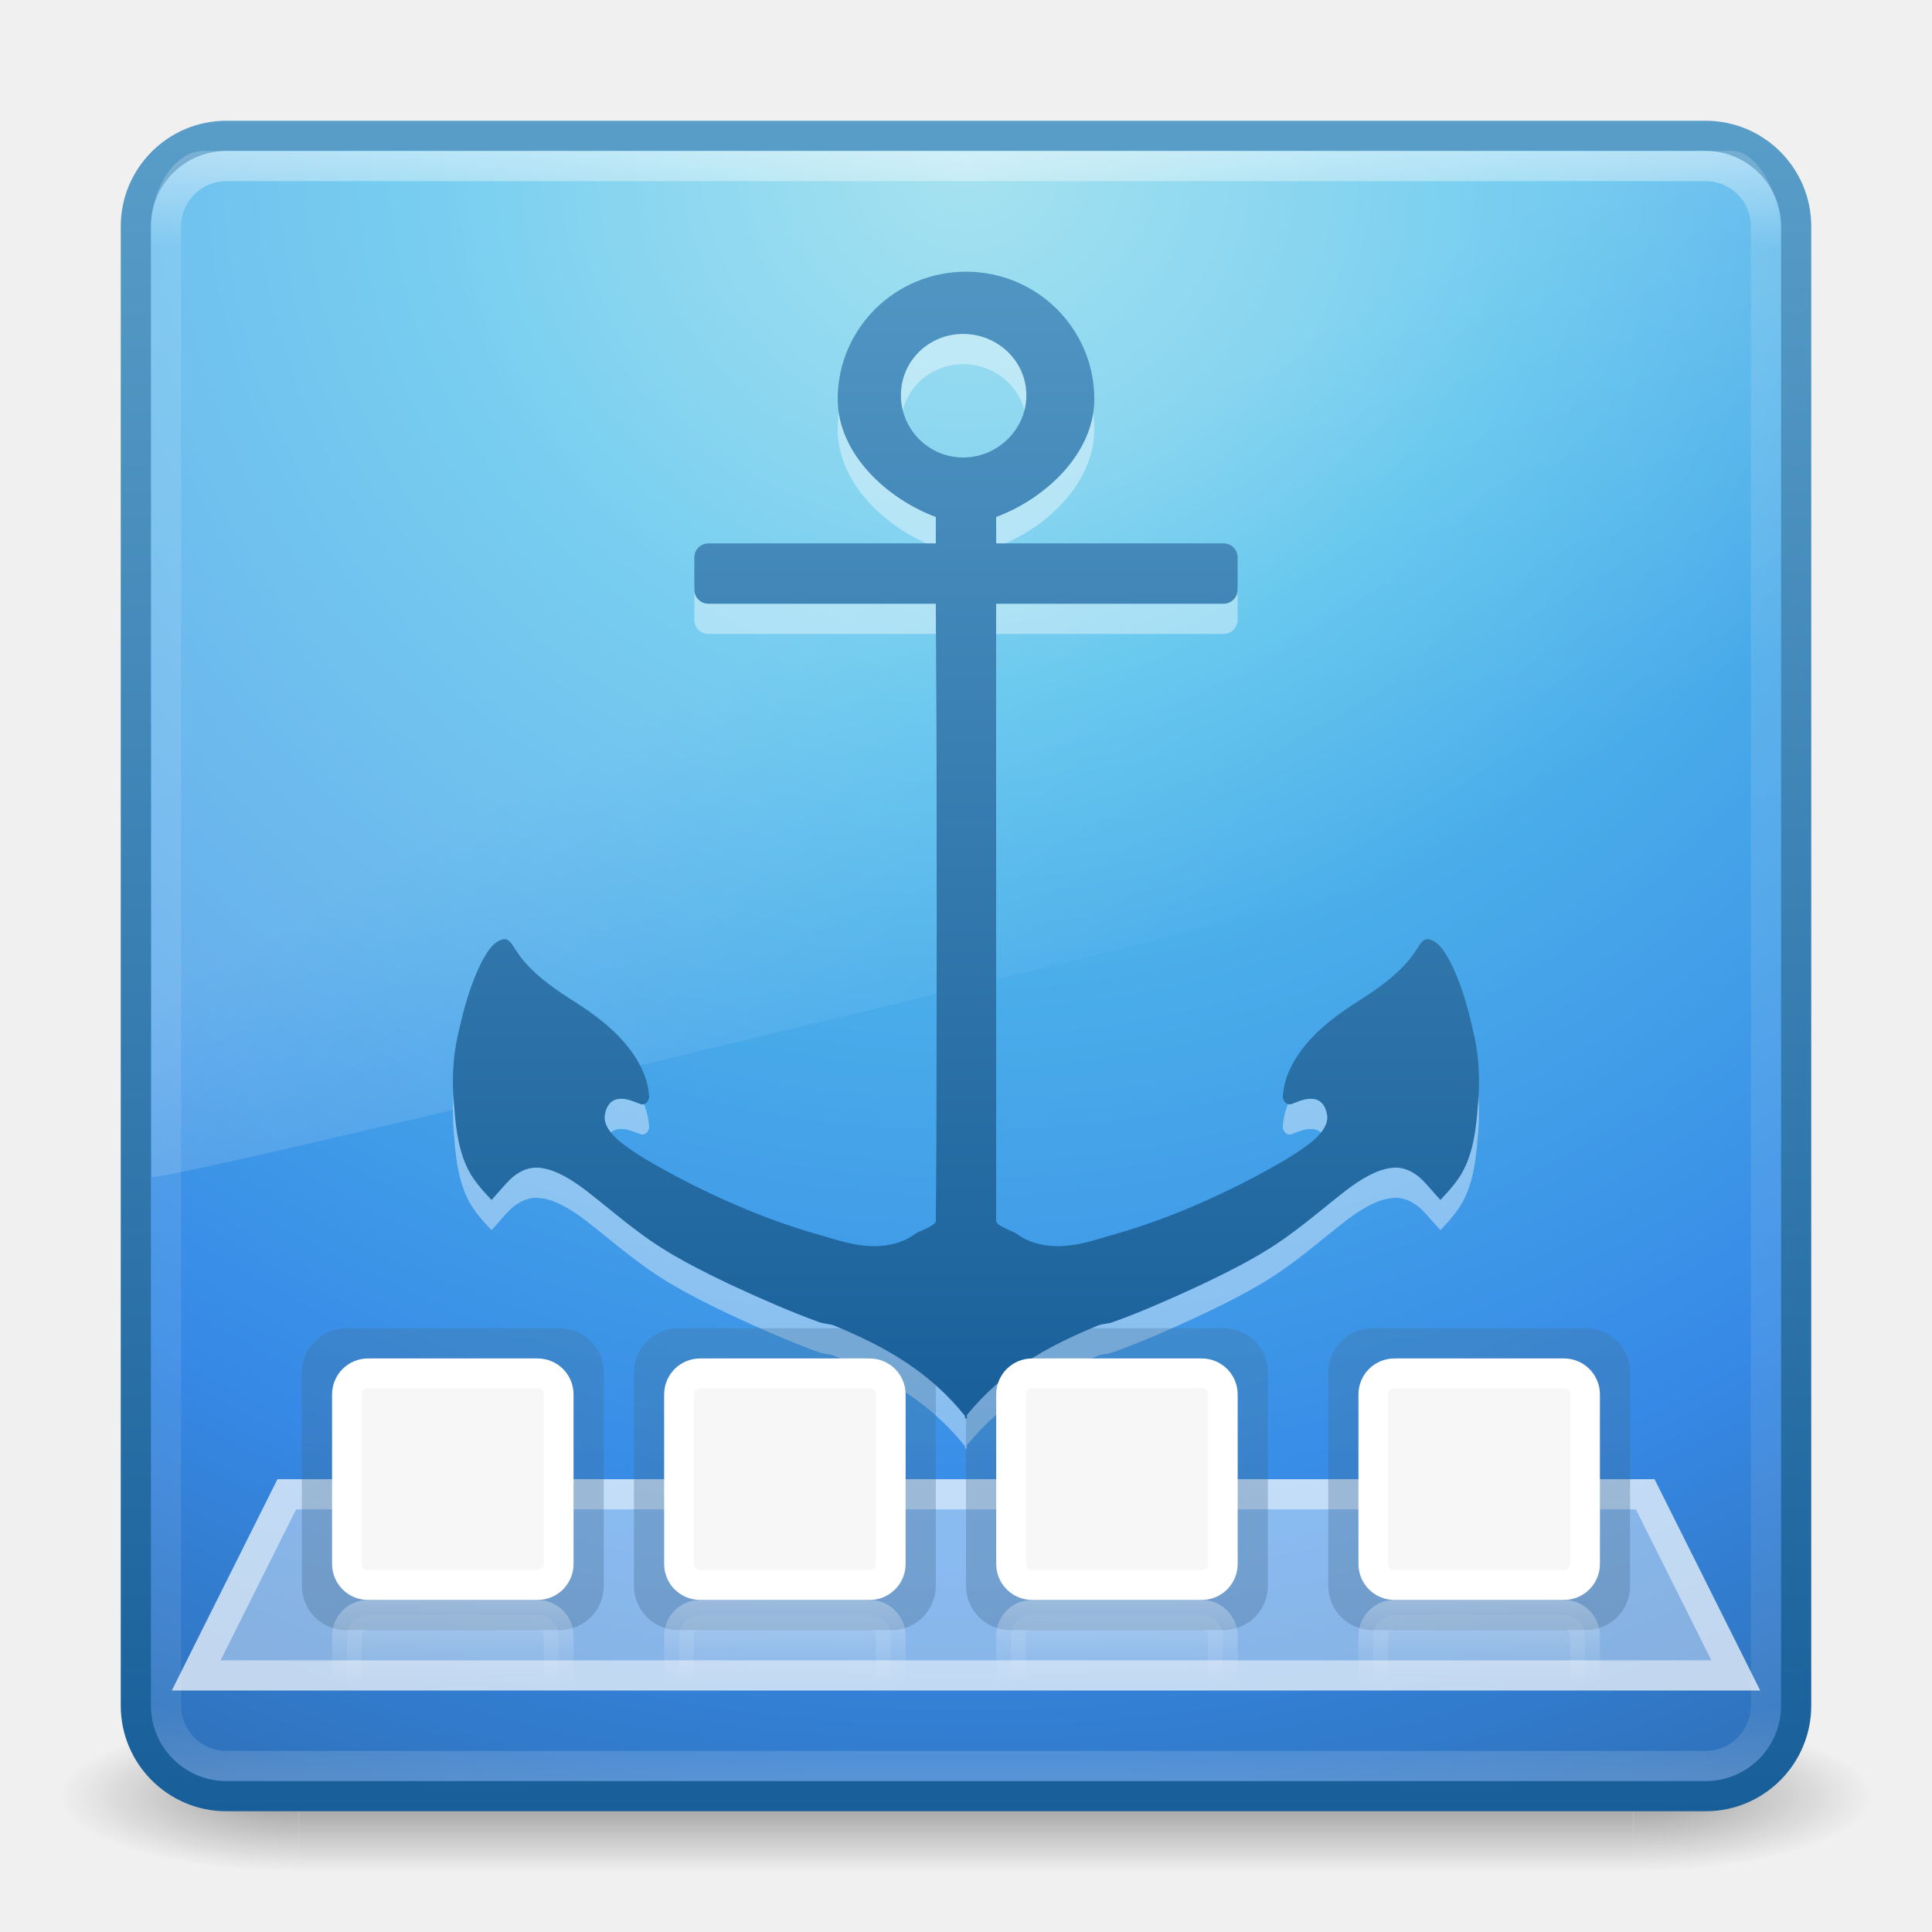
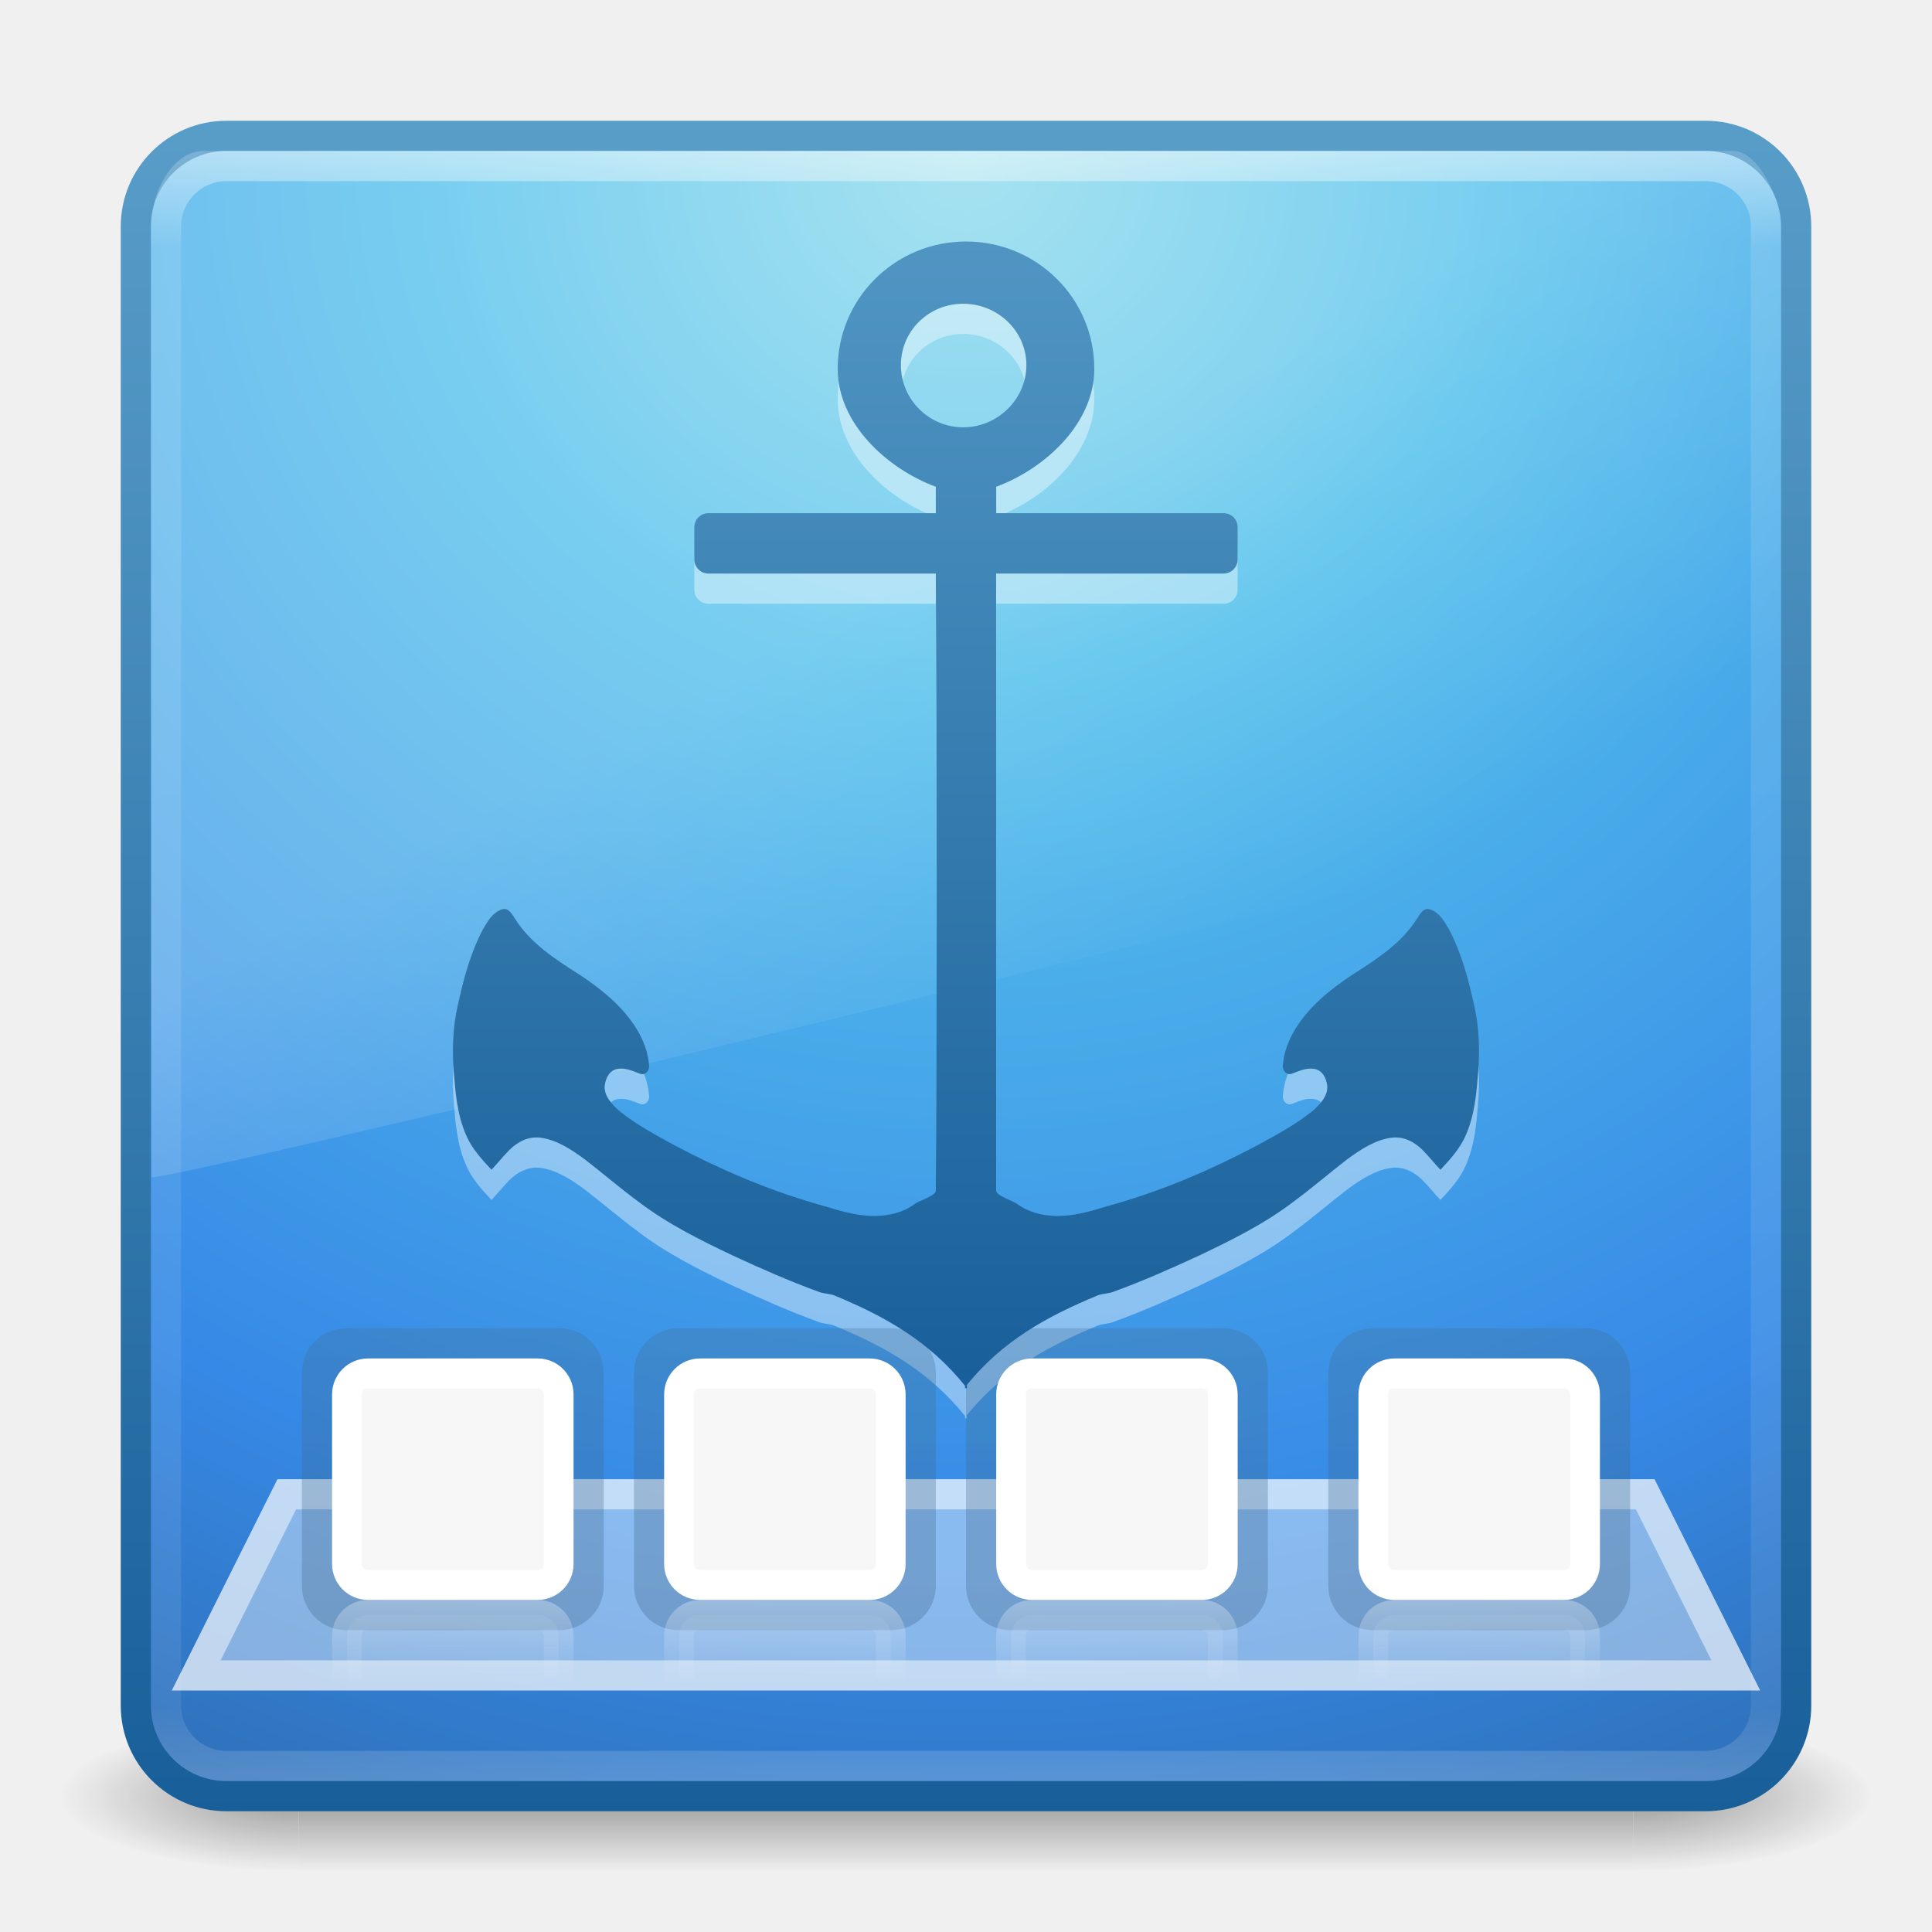
<svg xmlns="http://www.w3.org/2000/svg" xmlns:xlink="http://www.w3.org/1999/xlink" width="64px" height="64px" id="svg4087" version="1.1">
  <defs id="defs4089">
    <linearGradient xlink:href="#linearGradient3994" id="linearGradient4000" x1="32.333" y1="53.11" x2="32.333" y2="55.826" gradientUnits="userSpaceOnUse" />
    <linearGradient id="linearGradient3994">
      <stop style="stop-color:#f7f7f7;stop-opacity:1;" offset="0" id="stop3996" />
      <stop style="stop-color:#f7f7f7;stop-opacity:0;" offset="1" id="stop3998" />
    </linearGradient>
    <linearGradient xlink:href="#linearGradient4002" id="linearGradient4008" x1="32.333" y1="53.11" x2="32.333" y2="55.826" gradientUnits="userSpaceOnUse" />
    <linearGradient id="linearGradient4002">
      <stop style="stop-color:#ffffff;stop-opacity:1;" offset="0" id="stop4004" />
      <stop style="stop-color:#ffffff;stop-opacity:0;" offset="1" id="stop4006" />
    </linearGradient>
-     <linearGradient xlink:href="#linearGradient3707-319-631-407-324" id="linearGradient4009" x1="33.076" y1="52.348" x2="33.076" y2="8.137" gradientUnits="userSpaceOnUse" gradientTransform="translate(0,-4.999999)" />
+     <linearGradient xlink:href="#linearGradient3707-319-631-407-324" id="linearGradient4009" x1="33.076" y1="52.348" x2="33.076" y2="8.137" gradientUnits="userSpaceOnUse" gradientTransform="translate(0,-5.999999)" />
    <linearGradient id="linearGradient3707-319-631-407-324">
      <stop offset="0" style="stop-color:#185f9a;stop-opacity:1;" id="stop3760" />
      <stop offset="1" style="stop-color:#599ec9;stop-opacity:1;" id="stop3762" />
    </linearGradient>
    <linearGradient y2="-61.256" x2="19.875" y1="38.245" x1="19.875" gradientTransform="matrix(-0.5,0,0,0.5,41.43148,39.5)" gradientUnits="userSpaceOnUse" id="linearGradient3153-4" xlink:href="#linearGradient3707-319-631-407-1-846-5-4-5-2" />
    <linearGradient id="linearGradient3707-319-631-407-1-846-5-4-5-2">
      <stop id="stop3788-4-8-9-54" style="stop-color:#365a7c;stop-opacity:1" offset="0" />
      <stop id="stop3790-2-1-9-7" style="stop-color:#5ea1ca;stop-opacity:1;" offset="1" />
    </linearGradient>
    <linearGradient xlink:href="#linearGradient8265-821-176-38-919-66-249-7-7" id="linearGradient3158" gradientUnits="userSpaceOnUse" gradientTransform="matrix(1.17234,0,0,1.843414,3.808988,-5.529972)" x1="16.626" y1="15.298" x2="20.055" y2="24.628" />
    <linearGradient id="linearGradient8265-821-176-38-919-66-249-7-7">
      <stop id="stop2687-1-9" style="stop-color:#ffffff;stop-opacity:1" offset="0" />
      <stop id="stop2689-5-4" style="stop-color:#ffffff;stop-opacity:0" offset="1" />
    </linearGradient>
    <linearGradient y2="43" x2="24" y1="5" x1="24" gradientTransform="matrix(1.432432,0,0,1.432432,-2.378375,-2.378364)" gradientUnits="userSpaceOnUse" id="linearGradient3107" xlink:href="#linearGradient3924" />
    <linearGradient id="linearGradient3924">
      <stop id="stop3926" style="stop-color:#ffffff;stop-opacity:1" offset="0" />
      <stop id="stop3928" style="stop-color:#ffffff;stop-opacity:0.235" offset="0.063" />
      <stop id="stop3930" style="stop-color:#ffffff;stop-opacity:0.157" offset="0.951" />
      <stop id="stop3932" style="stop-color:#ffffff;stop-opacity:0.392" offset="1" />
    </linearGradient>
    <radialGradient xlink:href="#linearGradient2867-449-88-871-390-598-476-591-434-148-57-177" id="radialGradient3164" gradientUnits="userSpaceOnUse" gradientTransform="matrix(2.7399122e-8,3.295755,-3.486516,-6.0720391e-8,61.4604,-19.38241)" cx="7.496" cy="8.45" fx="7.496" fy="8.45" r="20" />
    <linearGradient id="linearGradient2867-449-88-871-390-598-476-591-434-148-57-177">
      <stop offset="0" style="stop-color:#90dbec;stop-opacity:1;" id="stop3750" />
      <stop offset="0.262" style="stop-color:#55c1ec;stop-opacity:1;" id="stop3752" />
      <stop offset="0.705" style="stop-color:#3689e6;stop-opacity:1;" id="stop3754" />
      <stop offset="1" style="stop-color:#2b63a0;stop-opacity:1;" id="stop3756" />
    </linearGradient>
    <linearGradient xlink:href="#linearGradient3707-319-631-407-324" id="linearGradient3166" gradientUnits="userSpaceOnUse" gradientTransform="matrix(1.410257,0,0,1.410257,-1.846154,-1.846154)" x1="24" y1="44" x2="24" y2="3.899" />
    <radialGradient cx="4.993" cy="43.5" r="2.5" fx="4.993" fy="43.5" id="radialGradient2873-966-168" xlink:href="#linearGradient3688-166-749" gradientUnits="userSpaceOnUse" gradientTransform="matrix(2.003784,0,0,1.4,27.98813,-17.4)" />
    <linearGradient id="linearGradient3688-166-749">
      <stop id="stop2883" style="stop-color:#181818;stop-opacity:1" offset="0" />
      <stop id="stop2885" style="stop-color:#181818;stop-opacity:0" offset="1" />
    </linearGradient>
    <radialGradient cx="4.993" cy="43.5" r="2.5" fx="4.993" fy="43.5" id="radialGradient2875-742-326" xlink:href="#linearGradient3688-464-309" gradientUnits="userSpaceOnUse" gradientTransform="matrix(2.003784,0,0,1.4,-20.01187,-104.4)" />
    <linearGradient id="linearGradient3688-464-309">
      <stop id="stop2889" style="stop-color:#181818;stop-opacity:1" offset="0" />
      <stop id="stop2891" style="stop-color:#181818;stop-opacity:0" offset="1" />
    </linearGradient>
    <linearGradient x1="25.058" y1="47.028" x2="25.058" y2="39.999" id="linearGradient2877-634-617" xlink:href="#linearGradient3702-501-757" gradientUnits="userSpaceOnUse" />
    <linearGradient id="linearGradient3702-501-757">
      <stop id="stop2895" style="stop-color:#181818;stop-opacity:0" offset="0" />
      <stop id="stop2897" style="stop-color:#181818;stop-opacity:1" offset="0.5" />
      <stop id="stop2899" style="stop-color:#181818;stop-opacity:0" offset="1" />
    </linearGradient>
  </defs>
  <g id="layer1">
    <g style="display:inline" id="g2036" transform="matrix(1.500002,0,0,0.5555561,-4.000011,35.88888)">
      <g style="opacity:0.4" id="g3712" transform="matrix(1.052632,0,0,1.285713,-1.263158,-13.42854)">
        <rect style="fill:url(#radialGradient2873-966-168);fill-opacity:1;stroke:none" id="rect2801" y="40" x="38" height="7" width="5" />
        <rect style="fill:url(#radialGradient2875-742-326);fill-opacity:1;stroke:none" id="rect3696" transform="scale(-1,-1)" y="-47" x="-10" height="7" width="5" />
        <rect style="fill:url(#linearGradient2877-634-617);fill-opacity:1;stroke:none" id="rect3700" y="40" x="10" height="7" width="28" />
      </g>
    </g>
    <rect style="color:#000000;fill:url(#radialGradient3164);fill-opacity:1;fill-rule:nonzero;stroke:url(#linearGradient3166);stroke-width:1;stroke-linecap:round;stroke-linejoin:round;stroke-miterlimit:4;stroke-opacity:1;stroke-dasharray:none;stroke-dashoffset:0;marker:none;visibility:visible;display:inline;overflow:visible;enable-background:accumulate" id="rect5505-21" y="4.5" x="4.5" ry="3" rx="3" height="55" width="55" />
    <rect style="opacity:0.5;fill:none;stroke:url(#linearGradient3107);stroke-width:1;stroke-linecap:round;stroke-linejoin:round;stroke-miterlimit:4;stroke-opacity:1;stroke-dasharray:none;stroke-dashoffset:0" id="rect6741" y="5.5" x="5.5" ry="2" rx="2" height="53" width="53" />
    <path style="opacity:0.2;fill:url(#linearGradient3158);fill-opacity:1;fill-rule:evenodd;stroke:none" id="path3333" d="M 6.729,5 C 5.764,5 5,6.293 5,7.55 L 5.018,39 C 6.571,38.966 57.821,26.467 59,25.866 L 59,7.55 C 59,6.589 58.245,5 57.409,5 L 6.729,5 z" />
-     <path d="m 32,10 c -2.35,0 -4.251,1.888 -4.25,4.219 -5.49e-4,1.811 1.634,3.307 3.25,3.906 0.002,0.292 -0.002,0.583 0,0.875 l -7.531,0 c -0.261,0 -0.469,0.208 -0.469,0.469 l 0,1.062 c 0,0.261 0.208,0.469 0.469,0.469 l 7.531,0 c 0.035,6.812 0.043,13.625 0,20.438 0.011,0.168 -0.551,0.338 -0.688,0.438 -0.388,0.288 -0.836,0.393 -1.312,0.406 -0.757,-0.005 -1.244,-0.207 -1.969,-0.406 -1.636,-0.475 -3.188,-1.142 -4.688,-1.938 -0.631,-0.348 -1.251,-0.674 -1.812,-1.125 -0.242,-0.205 -0.526,-0.505 -0.5,-0.844 0.033,-0.257 0.153,-0.516 0.438,-0.562 0.257,-0.04 0.492,0.071 0.719,0.156 0.196,0.084 0.344,-0.12 0.312,-0.281 -0.031,-0.425 -0.184,-0.819 -0.406,-1.188 -0.462,-0.754 -1.169,-1.33 -1.906,-1.812 -0.787,-0.499 -1.626,-1.045 -2.125,-1.844 -0.099,-0.148 -0.215,-0.391 -0.438,-0.312 -0.309,0.1 -0.474,0.397 -0.625,0.656 -0.426,0.805 -0.652,1.679 -0.844,2.562 -0.158,0.703 -0.18,1.44 -0.125,2.156 0.057,0.716 0.114,1.425 0.406,2.094 0.184,0.44 0.521,0.812 0.844,1.156 0.206,-0.216 0.383,-0.445 0.594,-0.656 0.273,-0.272 0.632,-0.459 1.031,-0.406 0.543,0.069 1.042,0.406 1.469,0.719 0.601,0.465 1.168,0.955 1.781,1.406 0.97,0.736 2.026,1.259 3.125,1.781 0.915,0.422 1.863,0.844 2.812,1.188 0.17,0.074 0.358,0.064 0.531,0.125 1.71,0.706 3.16,1.527 4.344,3 0.002,0.02 -0.002,0.074 0,0.094 0.014,-0.017 0.018,-0.014 0.031,-0.031 0.014,0.017 0.018,0.014 0.031,0.031 0.009,-0.041 -0.009,-0.084 0,-0.125 1.18,-1.456 2.645,-2.267 4.344,-2.969 0.173,-0.061 0.361,-0.051 0.531,-0.125 0.95,-0.343 1.897,-0.765 2.812,-1.188 1.099,-0.523 2.155,-1.045 3.125,-1.781 0.613,-0.451 1.18,-0.942 1.781,-1.406 0.427,-0.313 0.925,-0.649 1.469,-0.719 0.399,-0.053 0.759,0.134 1.031,0.406 0.21,0.212 0.388,0.44 0.594,0.656 0.322,-0.344 0.66,-0.717 0.844,-1.156 0.292,-0.669 0.349,-1.377 0.406,-2.094 0.055,-0.716 0.033,-1.454 -0.125,-2.156 -0.192,-0.883 -0.418,-1.758 -0.844,-2.562 -0.151,-0.259 -0.316,-0.557 -0.625,-0.656 -0.222,-0.078 -0.338,0.165 -0.438,0.312 -0.499,0.799 -1.338,1.344 -2.125,1.844 -0.737,0.482 -1.445,1.058 -1.906,1.812 -0.222,0.368 -0.375,0.762 -0.406,1.188 -0.031,0.161 0.117,0.365 0.312,0.281 0.227,-0.085 0.462,-0.197 0.719,-0.156 0.285,0.047 0.405,0.306 0.438,0.562 0.026,0.339 -0.258,0.639 -0.5,0.844 -0.562,0.451 -1.181,0.777 -1.812,1.125 -1.5,0.795 -3.051,1.462 -4.688,1.938 -0.725,0.199 -1.211,0.402 -1.969,0.406 -0.476,-0.013 -0.925,-0.119 -1.312,-0.406 -0.137,-0.099 -0.698,-0.269 -0.688,-0.438 0,-13.126 0,-15.814 0,-20.438 l 7.531,0 c 0.261,0 0.469,-0.208 0.469,-0.469 l 0,-1.062 C 41,19.208 40.792,19 40.531,19 l -7.531,0 c 0,-0.212 0,-0.655 0,-0.875 1.616,-0.599 3.251,-2.095 3.25,-3.906 C 36.251,11.888 34.35,10 32,10 z m -0.094,2.062 c 1.141,10e-7 2.094,0.9 2.094,2.031 3.42e-4,1.131 -0.953,2.062 -2.094,2.062 -1.141,-1e-6 -2.063,-0.931 -2.062,-2.062 -3.44e-4,-1.131 0.922,-2.031 2.062,-2.031 z" id="path1919" style="opacity:0.4;fill:#ffffff;fill-opacity:1;fill-rule:nonzero;stroke:none" />
+     <path d="m 32,9 c -2.35,0 -4.251,1.888 -4.25,4.219 -5.49e-4,1.811 1.634,3.307 3.25,3.906 0.002,0.292 -0.002,0.583 0,0.875 l -7.531,0 c -0.261,0 -0.469,0.208 -0.469,0.469 l 0,1.062 c 0,0.261 0.208,0.469 0.469,0.469 l 7.531,0 c 0.035,6.812 0.043,13.625 0,20.438 0.011,0.168 -0.551,0.338 -0.688,0.438 -0.388,0.288 -0.836,0.393 -1.312,0.406 -0.757,-0.005 -1.244,-0.207 -1.969,-0.406 -1.636,-0.475 -3.188,-1.142 -4.688,-1.938 -0.631,-0.348 -1.251,-0.674 -1.812,-1.125 -0.242,-0.205 -0.526,-0.505 -0.5,-0.844 0.033,-0.257 0.153,-0.516 0.438,-0.562 0.257,-0.04 0.492,0.071 0.719,0.156 0.196,0.084 0.344,-0.12 0.312,-0.281 -0.031,-0.425 -0.184,-0.819 -0.406,-1.188 -0.462,-0.754 -1.169,-1.33 -1.906,-1.812 -0.787,-0.499 -1.626,-1.045 -2.125,-1.844 -0.099,-0.148 -0.215,-0.391 -0.438,-0.312 -0.309,0.1 -0.474,0.397 -0.625,0.656 -0.426,0.805 -0.652,1.679 -0.844,2.562 -0.158,0.703 -0.18,1.44 -0.125,2.156 0.057,0.716 0.114,1.425 0.406,2.094 0.184,0.44 0.521,0.812 0.844,1.156 0.206,-0.216 0.383,-0.445 0.594,-0.656 0.273,-0.272 0.632,-0.459 1.031,-0.406 0.543,0.069 1.042,0.406 1.469,0.719 0.601,0.465 1.168,0.955 1.781,1.406 0.97,0.736 2.026,1.259 3.125,1.781 0.915,0.422 1.863,0.844 2.812,1.188 0.17,0.074 0.358,0.064 0.531,0.125 1.71,0.706 3.16,1.527 4.344,3 0.002,0.02 -0.002,0.074 0,0.094 0.014,-0.017 0.018,-0.014 0.031,-0.031 0.014,0.017 0.018,0.014 0.031,0.031 0.009,-0.041 -0.009,-0.084 0,-0.125 1.18,-1.456 2.645,-2.267 4.344,-2.969 0.173,-0.061 0.361,-0.051 0.531,-0.125 0.95,-0.343 1.897,-0.765 2.812,-1.188 1.099,-0.523 2.155,-1.045 3.125,-1.781 0.613,-0.451 1.18,-0.942 1.781,-1.406 0.427,-0.313 0.925,-0.649 1.469,-0.719 0.399,-0.053 0.759,0.134 1.031,0.406 0.21,0.212 0.388,0.44 0.594,0.656 0.322,-0.344 0.66,-0.717 0.844,-1.156 0.292,-0.669 0.349,-1.377 0.406,-2.094 0.055,-0.716 0.033,-1.454 -0.125,-2.156 -0.192,-0.883 -0.418,-1.758 -0.844,-2.562 -0.151,-0.259 -0.316,-0.557 -0.625,-0.656 -0.222,-0.078 -0.338,0.165 -0.438,0.312 -0.499,0.799 -1.338,1.344 -2.125,1.844 -0.737,0.482 -1.445,1.058 -1.906,1.812 -0.222,0.368 -0.375,0.762 -0.406,1.188 -0.031,0.161 0.117,0.365 0.312,0.281 0.227,-0.085 0.462,-0.197 0.719,-0.156 0.285,0.047 0.405,0.306 0.438,0.562 0.026,0.339 -0.258,0.639 -0.5,0.844 -0.562,0.451 -1.181,0.777 -1.812,1.125 -1.5,0.795 -3.051,1.462 -4.688,1.938 -0.725,0.199 -1.211,0.402 -1.969,0.406 -0.476,-0.013 -0.925,-0.119 -1.312,-0.406 -0.137,-0.099 -0.698,-0.269 -0.688,-0.438 0,-13.126 0,-15.814 0,-20.438 l 7.531,0 c 0.261,0 0.469,-0.208 0.469,-0.469 l 0,-1.062 C 41,18.208 40.792,18 40.531,18 l -7.531,0 c 0,-0.212 0,-0.655 0,-0.875 1.616,-0.599 3.251,-2.095 3.25,-3.906 C 36.251,10.888 34.35,9 32,9 z m -0.094,2.062 c 1.141,10e-7 2.094,0.9 2.094,2.031 3.42e-4,1.131 -0.953,2.062 -2.094,2.062 -1.141,-10e-7 -2.063,-0.931 -2.062,-2.062 -3.44e-4,-1.131 0.922,-2.031 2.062,-2.031 z" id="path1919" style="opacity:0.4;fill:#ffffff;fill-opacity:1;fill-rule:nonzero;stroke:none" />
    <path style="opacity:0.7;fill:#ffffff;fill-opacity:0.588;stroke:#ffffff;stroke-width:1px;stroke-linecap:butt;stroke-linejoin:miter;stroke-opacity:1" d="m 6.5,55.5 51,0 -3,-6 -45,0 z" id="path4306" />
    <path id="path3130-43" style="opacity:0.3;color:#000000;fill:url(#linearGradient3153-4);fill-opacity:1;fill-rule:nonzero;stroke:none;stroke-width:1;marker:none;visibility:visible;display:inline;overflow:visible;enable-background:accumulate" d="m 29.531,44 -7.061,0 C 21.655,44 21,44.655 21,45.469 l 0,7.061 C 21,53.345 21.655,54 22.469,54 l 7.061,0 C 30.345,54 31,53.345 31,52.531 l 0,-7.061 C 31,44.655 30.345,44 29.531,44 z m 11,0 -7.061,0 C 32.655,44 32,44.655 32,45.469 l 0,7.061 C 32,53.345 32.655,54 33.469,54 l 7.061,0 C 41.345,54 42,53.345 42,52.531 l 0,-7.061 C 42,44.655 41.345,44 40.531,44 z m 12,0 -7.061,0 C 44.655,44 44,44.655 44,45.469 l 0,7.061 C 44,53.345 44.655,54 45.469,54 l 7.061,0 C 53.345,54 54,53.345 54,52.531 l 0,-7.061 C 54,44.655 53.345,44 52.531,44 z m -34,0 -7.061,0 C 10.655,44 10,44.655 10,45.469 l 0,7.061 C 10,53.345 10.655,54 11.469,54 l 7.061,0 C 19.345,54 20,53.345 20,52.531 l 0,-7.061 C 20,44.655 19.345,44 18.531,44 z" />
-     <path d="m 32,9 c -2.35,0 -4.251,1.888 -4.25,4.219 -5.49e-4,1.811 1.634,3.307 3.25,3.906 0.002,0.292 -0.002,0.583 0,0.875 l -7.531,0 c -0.261,0 -0.469,0.208 -0.469,0.469 l 0,1.062 c 0,0.261 0.208,0.469 0.469,0.469 l 7.531,0 c 0.035,6.812 0.043,13.625 0,20.438 0.011,0.168 -0.551,0.338 -0.688,0.438 -0.388,0.288 -0.836,0.393 -1.312,0.406 -0.757,-0.005 -1.244,-0.207 -1.969,-0.406 -1.636,-0.475 -3.188,-1.142 -4.688,-1.938 -0.631,-0.348 -1.251,-0.674 -1.812,-1.125 -0.242,-0.205 -0.526,-0.505 -0.5,-0.844 0.033,-0.257 0.153,-0.516 0.438,-0.562 0.257,-0.04 0.492,0.071 0.719,0.156 0.196,0.084 0.344,-0.12 0.312,-0.281 -0.031,-0.425 -0.184,-0.819 -0.406,-1.188 -0.462,-0.754 -1.169,-1.33 -1.906,-1.812 -0.787,-0.499 -1.626,-1.045 -2.125,-1.844 -0.099,-0.148 -0.215,-0.391 -0.438,-0.312 -0.309,0.1 -0.474,0.397 -0.625,0.656 -0.426,0.805 -0.652,1.679 -0.844,2.562 -0.158,0.703 -0.18,1.44 -0.125,2.156 0.057,0.716 0.114,1.425 0.406,2.094 0.184,0.44 0.521,0.812 0.844,1.156 0.206,-0.216 0.383,-0.445 0.594,-0.656 0.273,-0.272 0.632,-0.459 1.031,-0.406 0.543,0.069 1.042,0.406 1.469,0.719 0.601,0.465 1.168,0.955 1.781,1.406 0.97,0.736 2.026,1.259 3.125,1.781 0.915,0.422 1.863,0.844 2.812,1.188 0.17,0.074 0.358,0.064 0.531,0.125 1.71,0.706 3.16,1.527 4.344,3 0.002,0.02 -0.002,0.074 0,0.094 0.014,-0.017 0.018,-0.014 0.031,-0.031 0.014,0.017 0.018,0.014 0.031,0.031 0.009,-0.041 -0.009,-0.084 0,-0.125 1.18,-1.456 2.645,-2.267 4.344,-2.969 0.173,-0.061 0.361,-0.051 0.531,-0.125 0.95,-0.343 1.897,-0.765 2.812,-1.188 1.099,-0.523 2.155,-1.045 3.125,-1.781 0.613,-0.451 1.18,-0.942 1.781,-1.406 0.427,-0.313 0.925,-0.649 1.469,-0.719 0.399,-0.053 0.759,0.134 1.031,0.406 0.21,0.212 0.388,0.44 0.594,0.656 0.322,-0.344 0.66,-0.717 0.844,-1.156 0.292,-0.669 0.349,-1.377 0.406,-2.094 0.055,-0.716 0.033,-1.454 -0.125,-2.156 -0.192,-0.883 -0.418,-1.758 -0.844,-2.562 -0.151,-0.259 -0.316,-0.557 -0.625,-0.656 -0.222,-0.078 -0.338,0.165 -0.438,0.312 -0.499,0.799 -1.338,1.344 -2.125,1.844 -0.737,0.482 -1.445,1.058 -1.906,1.812 -0.222,0.368 -0.375,0.762 -0.406,1.188 -0.031,0.161 0.117,0.365 0.312,0.281 0.227,-0.085 0.462,-0.197 0.719,-0.156 0.285,0.047 0.405,0.306 0.438,0.562 0.026,0.339 -0.258,0.639 -0.5,0.844 -0.562,0.451 -1.181,0.777 -1.812,1.125 -1.5,0.795 -3.051,1.462 -4.688,1.938 -0.725,0.199 -1.211,0.402 -1.969,0.406 -0.476,-0.013 -0.925,-0.119 -1.312,-0.406 -0.137,-0.099 -0.698,-0.269 -0.688,-0.438 0,-13.126 0,-15.814 0,-20.438 l 7.531,0 c 0.261,0 0.469,-0.208 0.469,-0.469 l 0,-1.062 C 41,18.208 40.792,18 40.531,18 l -7.531,0 c 0,-0.212 0,-0.655 0,-0.875 1.616,-0.599 3.251,-2.095 3.25,-3.906 C 36.251,10.888 34.35,9 32,9 z m -0.094,2.062 c 1.141,10e-7 2.094,0.9 2.094,2.031 3.42e-4,1.131 -0.953,2.062 -2.094,2.062 -1.141,-10e-7 -2.063,-0.931 -2.062,-2.062 -3.44e-4,-1.131 0.922,-2.031 2.062,-2.031 z" id="path3504" style="fill:url(#linearGradient4009);fill-opacity:1;fill-rule:nonzero;stroke:none" />
+     <path d="m 32,8 c -2.35,0 -4.251,1.888 -4.25,4.219 -5.49e-4,1.811 1.634,3.307 3.25,3.906 0.002,0.292 -0.002,0.583 0,0.875 l -7.531,0 c -0.261,0 -0.469,0.208 -0.469,0.469 l 0,1.062 c 0,0.261 0.208,0.469 0.469,0.469 l 7.531,0 c 0.035,6.812 0.043,13.625 0,20.438 0.011,0.168 -0.551,0.338 -0.688,0.438 -0.388,0.288 -0.836,0.393 -1.312,0.406 -0.757,-0.005 -1.244,-0.207 -1.969,-0.406 -1.636,-0.475 -3.188,-1.142 -4.688,-1.938 -0.631,-0.348 -1.251,-0.674 -1.812,-1.125 -0.242,-0.205 -0.526,-0.505 -0.5,-0.844 0.033,-0.257 0.153,-0.516 0.438,-0.562 0.257,-0.04 0.492,0.071 0.719,0.156 0.196,0.084 0.344,-0.12 0.312,-0.281 -0.031,-0.425 -0.184,-0.819 -0.406,-1.188 -0.462,-0.754 -1.169,-1.33 -1.906,-1.812 -0.787,-0.499 -1.626,-1.045 -2.125,-1.844 -0.099,-0.148 -0.215,-0.391 -0.438,-0.312 -0.309,0.1 -0.474,0.397 -0.625,0.656 -0.426,0.805 -0.652,1.679 -0.844,2.562 -0.158,0.703 -0.18,1.44 -0.125,2.156 0.057,0.716 0.114,1.425 0.406,2.094 0.184,0.44 0.521,0.812 0.844,1.156 0.206,-0.216 0.383,-0.445 0.594,-0.656 0.273,-0.272 0.632,-0.459 1.031,-0.406 0.543,0.069 1.042,0.406 1.469,0.719 0.601,0.465 1.168,0.955 1.781,1.406 0.97,0.736 2.026,1.259 3.125,1.781 0.915,0.422 1.863,0.844 2.812,1.188 0.17,0.074 0.358,0.064 0.531,0.125 1.71,0.706 3.16,1.527 4.344,3 0.002,0.02 -0.002,0.074 0,0.094 0.014,-0.017 0.018,-0.014 0.031,-0.031 0.014,0.017 0.018,0.014 0.031,0.031 0.009,-0.041 -0.009,-0.084 0,-0.125 1.18,-1.456 2.645,-2.267 4.344,-2.969 0.173,-0.061 0.361,-0.051 0.531,-0.125 0.95,-0.343 1.897,-0.765 2.812,-1.188 1.099,-0.523 2.155,-1.045 3.125,-1.781 0.613,-0.451 1.18,-0.942 1.781,-1.406 0.427,-0.313 0.925,-0.649 1.469,-0.719 0.399,-0.053 0.759,0.134 1.031,0.406 0.21,0.212 0.388,0.44 0.594,0.656 0.322,-0.344 0.66,-0.717 0.844,-1.156 0.292,-0.669 0.349,-1.377 0.406,-2.094 0.055,-0.716 0.033,-1.454 -0.125,-2.156 -0.192,-0.883 -0.418,-1.758 -0.844,-2.562 -0.151,-0.259 -0.316,-0.557 -0.625,-0.656 -0.222,-0.078 -0.338,0.165 -0.438,0.312 -0.499,0.799 -1.338,1.344 -2.125,1.844 -0.737,0.482 -1.445,1.058 -1.906,1.812 -0.222,0.368 -0.375,0.762 -0.406,1.188 -0.031,0.161 0.117,0.365 0.312,0.281 0.227,-0.085 0.462,-0.197 0.719,-0.156 0.285,0.047 0.405,0.306 0.438,0.562 0.026,0.339 -0.258,0.639 -0.5,0.844 -0.562,0.451 -1.181,0.777 -1.812,1.125 -1.5,0.795 -3.051,1.462 -4.688,1.938 -0.725,0.199 -1.211,0.402 -1.969,0.406 -0.476,-0.013 -0.925,-0.119 -1.312,-0.406 -0.137,-0.099 -0.698,-0.269 -0.688,-0.438 0,-13.126 0,-15.814 0,-20.438 l 7.531,0 c 0.261,0 0.469,-0.208 0.469,-0.469 l 0,-1.062 C 41,17.208 40.792,17 40.531,17 l -7.531,0 c 0,-0.212 0,-0.655 0,-0.875 1.616,-0.599 3.251,-2.095 3.25,-3.906 C 36.251,9.888 34.35,8 32,8 z m -0.094,2.062 c 1.141,10e-7 2.094,0.9 2.094,2.031 3.42e-4,1.131 -0.953,2.062 -2.094,2.062 -1.141,-10e-7 -2.063,-0.931 -2.062,-2.062 -3.44e-4,-1.131 0.922,-2.031 2.062,-2.031 z" id="path3504" style="fill:url(#linearGradient4009);fill-opacity:1;fill-rule:nonzero;stroke:none" />
    <path id="path3090-3" style="color:#000000;fill:#f7f7f7;fill-opacity:1;fill-rule:nonzero;stroke:#ffffff;stroke-width:0.985;stroke-linecap:butt;stroke-linejoin:miter;stroke-miterlimit:4;stroke-opacity:1;stroke-dashoffset:0;marker:none;visibility:visible;display:inline;overflow:visible;enable-background:accumulate" d="m 51.808,45.493 -5.616,0 c -0.387,0 -0.699,0.312 -0.699,0.699 l 0,5.616 c 0,0.387 0.312,0.699 0.699,0.699 l 5.616,0 c 0.387,0 0.699,-0.312 0.699,-0.699 l 0,-5.616 c 0,-0.387 -0.312,-0.699 -0.699,-0.699 z m -12,0 -5.616,0 c -0.387,0 -0.699,0.312 -0.699,0.699 l 0,5.616 c 0,0.387 0.312,0.699 0.699,0.699 l 5.616,0 c 0.387,0 0.699,-0.312 0.699,-0.699 l 0,-5.616 c 0,-0.387 -0.312,-0.699 -0.699,-0.699 z m -11,0 -5.616,0 c -0.387,0 -0.699,0.312 -0.699,0.699 l 0,5.616 c 0,0.387 0.312,0.699 0.699,0.699 l 5.616,0 c 0.387,0 0.699,-0.312 0.699,-0.699 l 0,-5.616 c 0,-0.387 -0.312,-0.699 -0.699,-0.699 z m -11,0 -5.616,0 c -0.387,0 -0.699,0.312 -0.699,0.699 l 0,5.616 c 0,0.387 0.312,0.699 0.699,0.699 l 5.616,0 c 0.387,0 0.699,-0.312 0.699,-0.699 l 0,-5.616 c 0,-0.387 -0.312,-0.699 -0.699,-0.699 z" />
    <path id="path3090-3-6" style="opacity:0.3;color:#000000;fill:url(#linearGradient4000);fill-opacity:1;fill-rule:nonzero;stroke:url(#linearGradient4008);stroke-width:0.985;stroke-linecap:butt;stroke-linejoin:miter;stroke-miterlimit:4;stroke-opacity:1;stroke-dashoffset:0;marker:none;visibility:visible;display:inline;overflow:visible;enable-background:accumulate" d="m 51.808,60.507 -5.616,0 c -0.387,0 -0.699,-0.312 -0.699,-0.699 l 0,-5.616 c 0,-0.387 0.312,-0.699 0.699,-0.699 l 5.616,0 c 0.387,0 0.699,0.312 0.699,0.699 l 0,5.616 c 0,0.387 -0.312,0.699 -0.699,0.699 z m -12,0 -5.616,0 c -0.387,0 -0.699,-0.312 -0.699,-0.699 l 0,-5.616 c 0,-0.387 0.312,-0.699 0.699,-0.699 l 5.616,0 c 0.387,0 0.699,0.312 0.699,0.699 l 0,5.616 c 0,0.387 -0.312,0.699 -0.699,0.699 z m -11,0 -5.616,0 c -0.387,0 -0.699,-0.312 -0.699,-0.699 l 0,-5.616 c 0,-0.387 0.312,-0.699 0.699,-0.699 l 5.616,0 c 0.387,0 0.699,0.312 0.699,0.699 l 0,5.616 c 0,0.387 -0.312,0.699 -0.699,0.699 z m -11,0 -5.616,0 c -0.387,0 -0.699,-0.312 -0.699,-0.699 l 0,-5.616 c 0,-0.387 0.312,-0.699 0.699,-0.699 l 5.616,0 c 0.387,0 0.699,0.312 0.699,0.699 l 0,5.616 c 0,0.387 -0.312,0.699 -0.699,0.699 z" />
  </g>
</svg>
